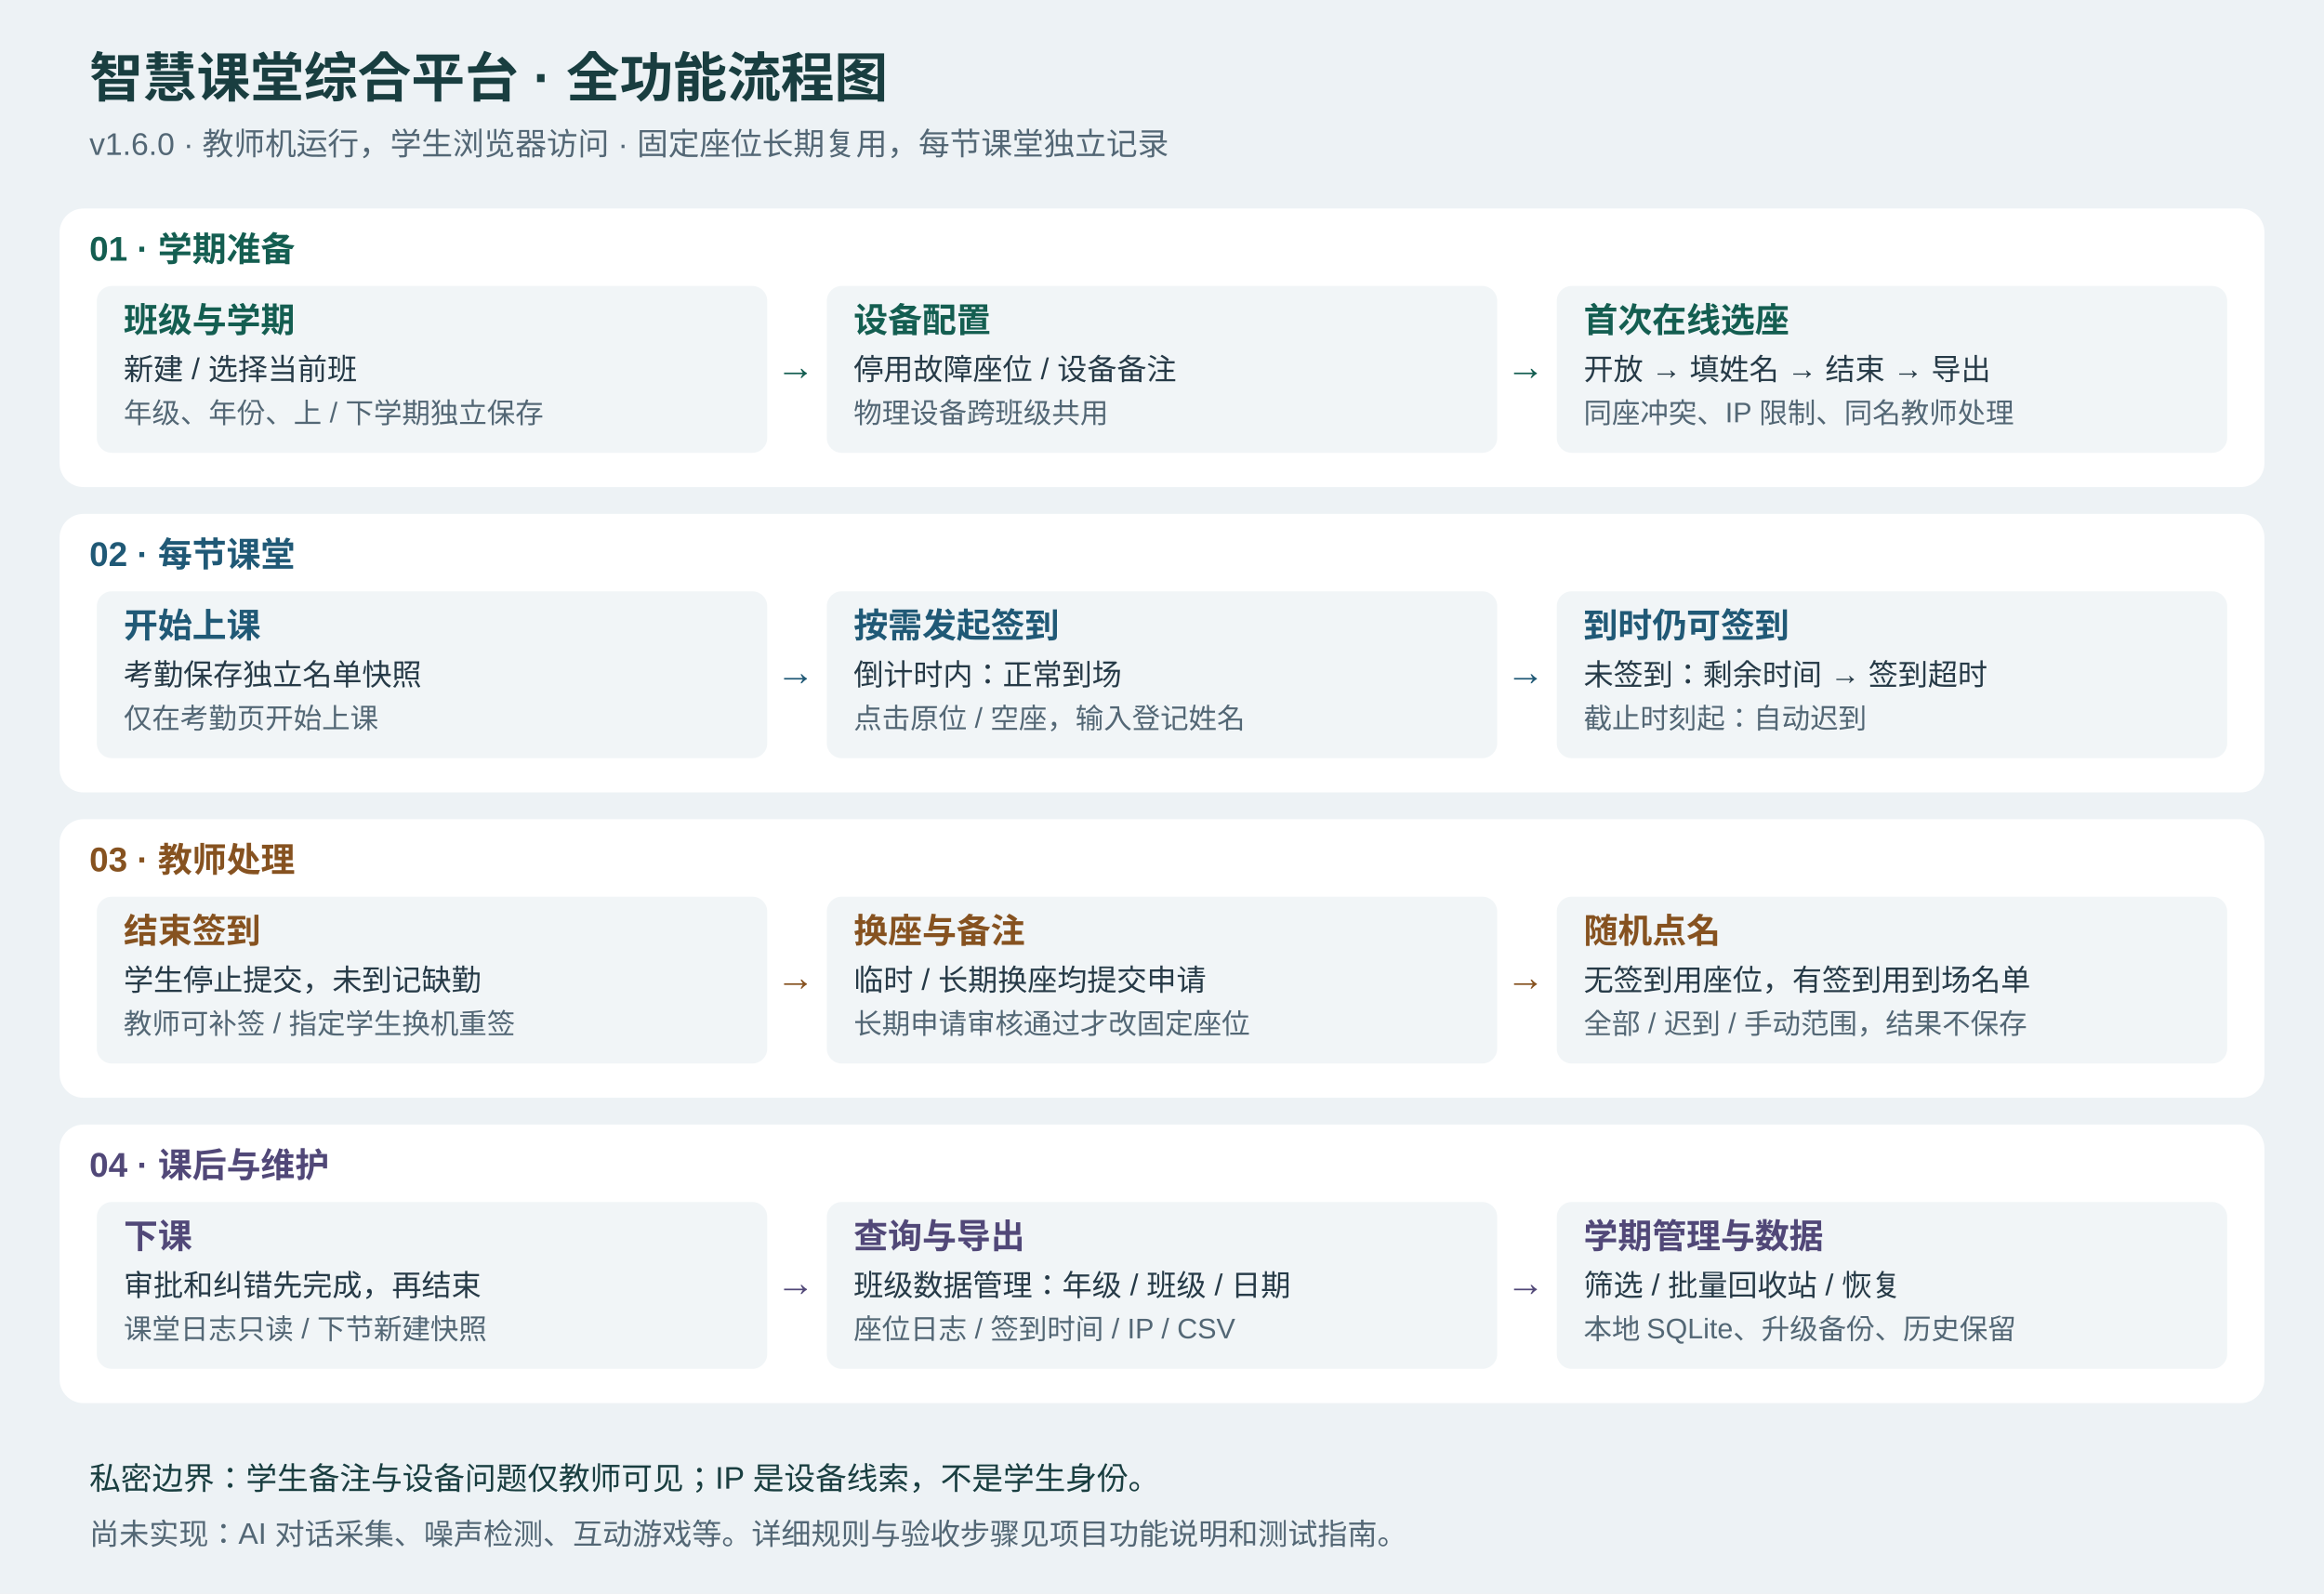
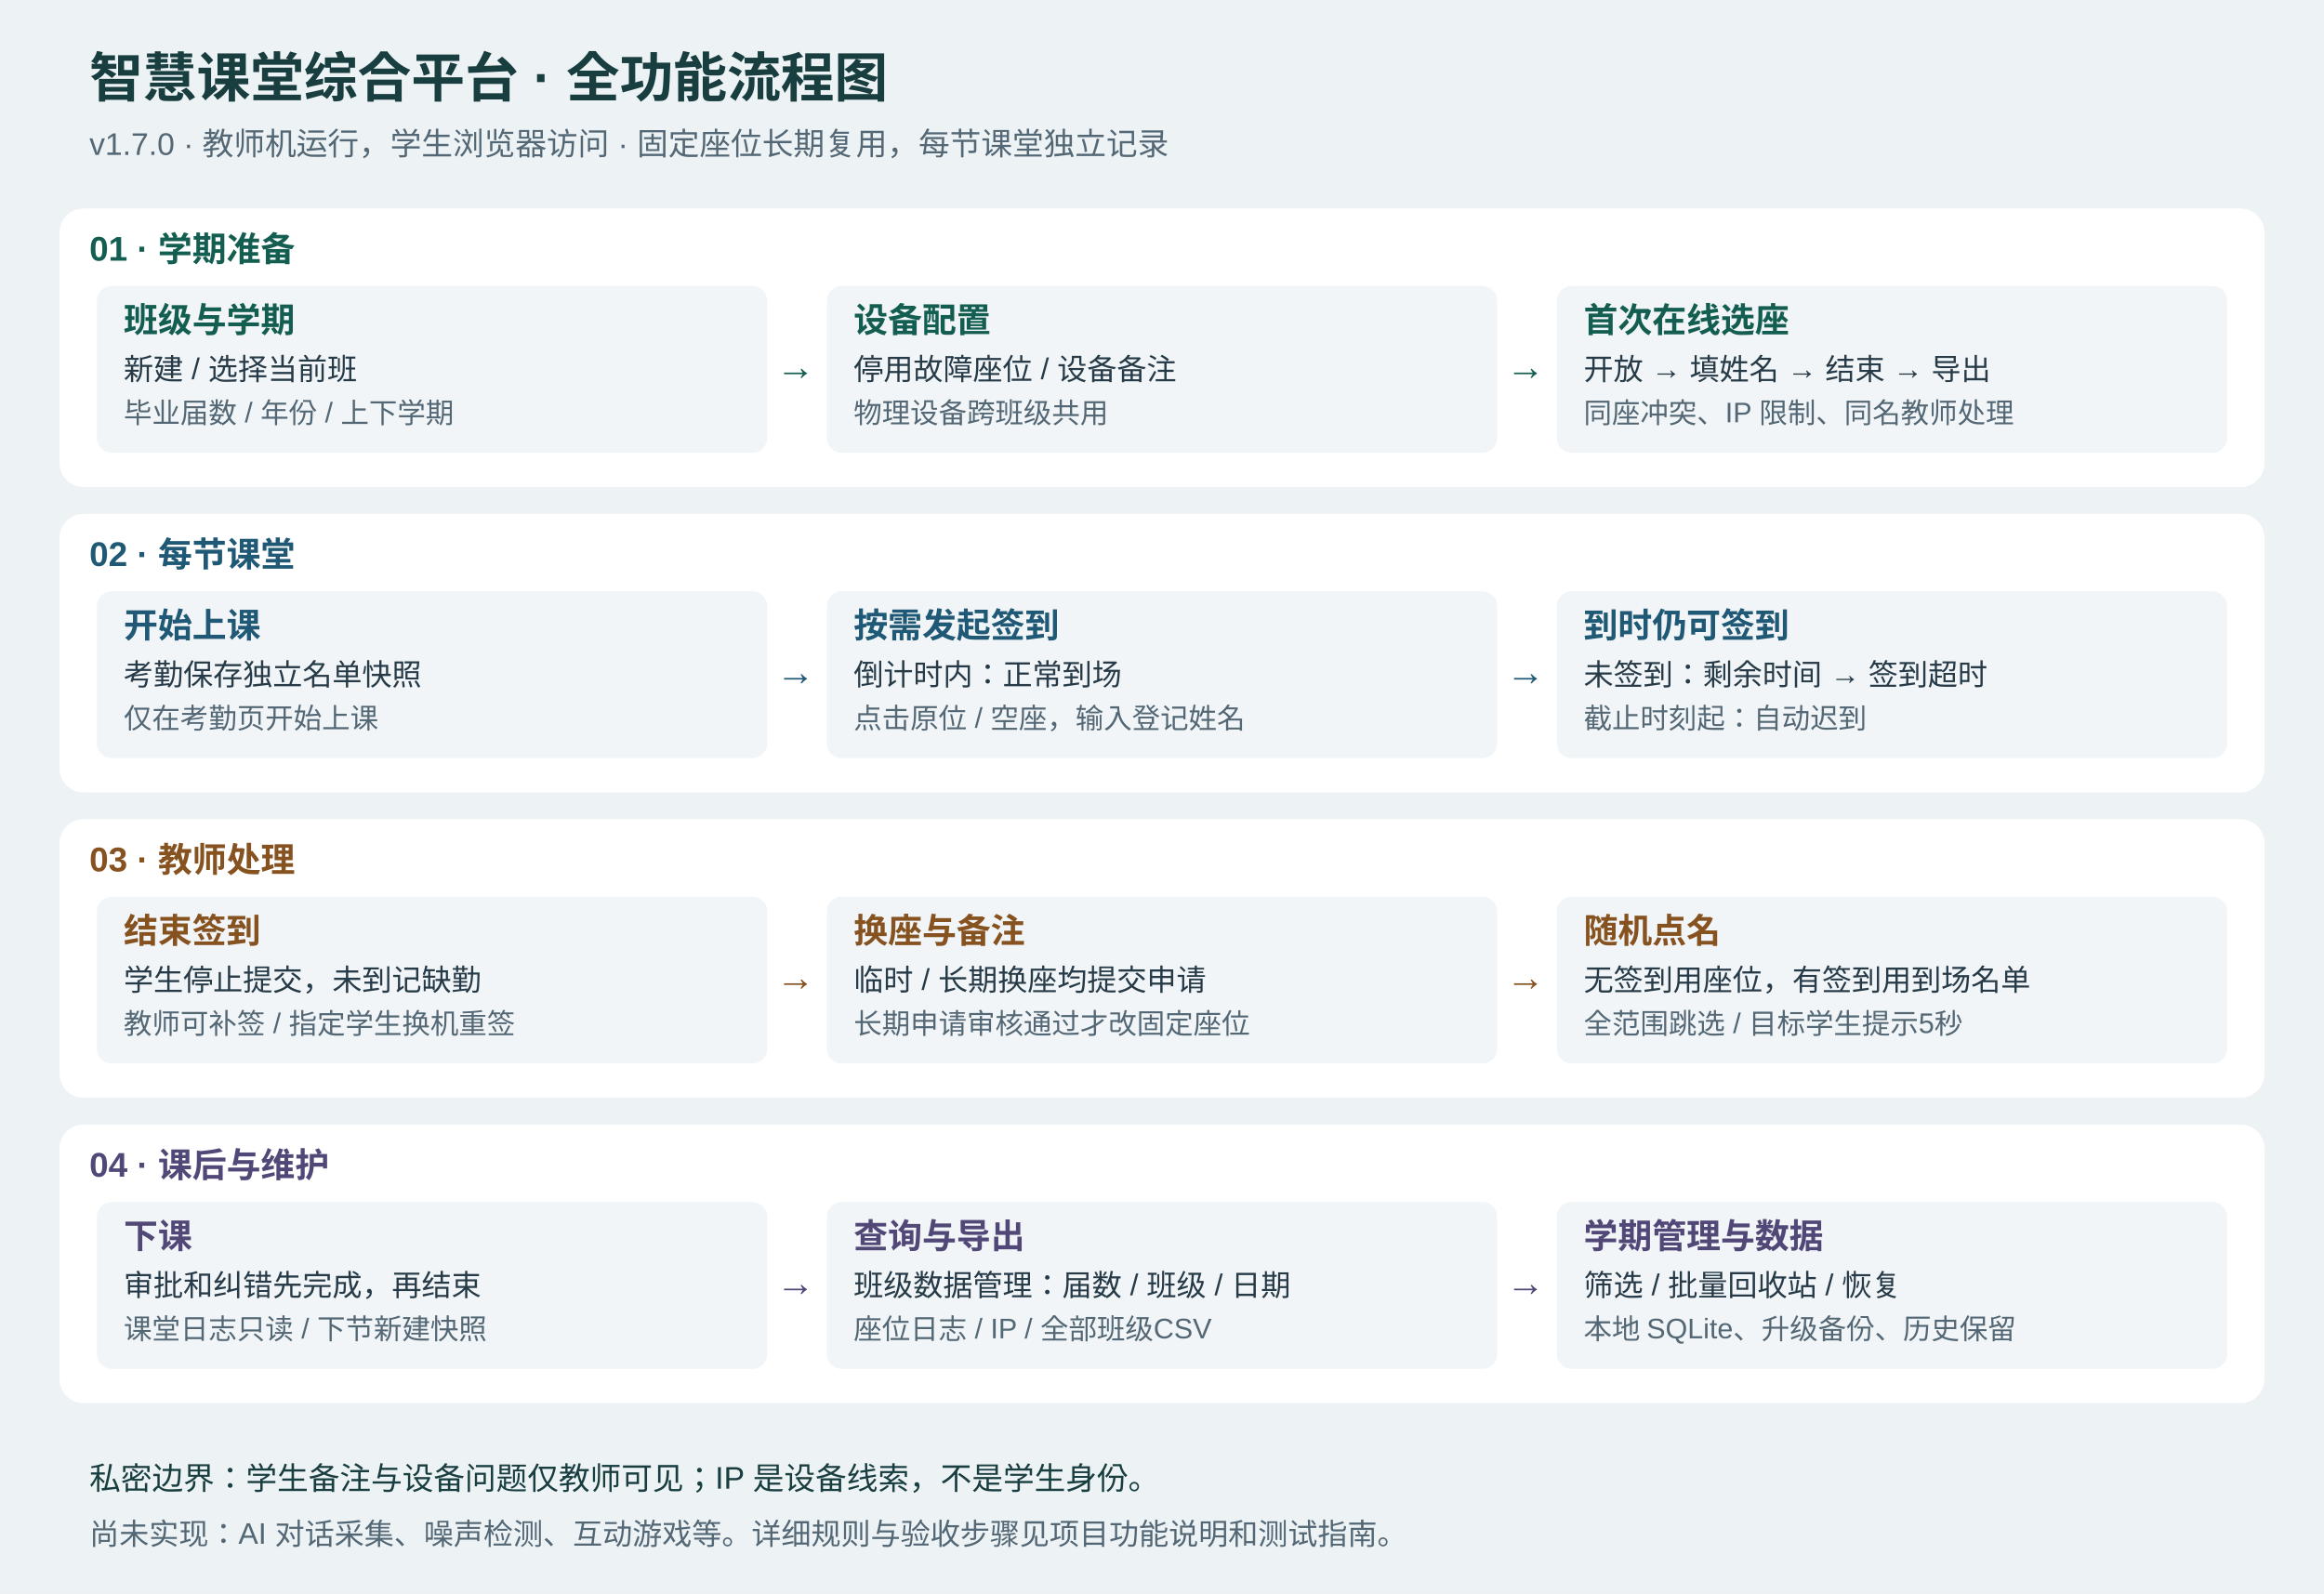
<svg xmlns="http://www.w3.org/2000/svg" width="1560" height="1070" viewBox="0 0 1560 1070">
  <rect width="1560" height="1070" fill="#edf2f5" />
  <g font-family="Microsoft YaHei,Arial,sans-serif">
    <text x="60" y="65" font-size="36" font-weight="bold" fill="#193e40">智慧课堂综合平台 · 全功能流程图</text>
-     <text x="60" y="104" font-size="21" fill="#536775">v1.6.0 · 教师机运行，学生浏览器访问 · 固定座位长期复用，每节课堂独立记录</text>
+     <text x="60" y="104" font-size="21" fill="#536775">v1.7.0 · 教师机运行，学生浏览器访问 · 固定座位长期复用，每节课堂独立记录</text>
    <rect x="40" y="140" width="1480" height="187" rx="16" fill="white" />
    <text x="60" y="175" font-size="23" font-weight="bold" fill="#145e51">01 · 学期准备</text>
    <rect x="65" y="192" width="450" height="112" rx="10" fill="#f1f5f7" />
    <text x="83" y="223" font-size="23" font-weight="bold" fill="#145e51">班级与学期</text>
    <text x="83" y="255" font-size="20" fill="#263a47">新建 / 选择当前班</text>
-     <text x="83" y="284" font-size="19" fill="#536775">年级、年份、上 / 下学期独立保存</text>
+     <text x="83" y="284" font-size="19" fill="#536775">毕业届数 / 年份 / 上下学期</text>
    <text x="521" y="255" font-size="26" fill="#145e51">→</text>
    <rect x="555" y="192" width="450" height="112" rx="10" fill="#f1f5f7" />
    <text x="573" y="223" font-size="23" font-weight="bold" fill="#145e51">设备配置</text>
    <text x="573" y="255" font-size="20" fill="#263a47">停用故障座位 / 设备备注</text>
    <text x="573" y="284" font-size="19" fill="#536775">物理设备跨班级共用</text>
    <text x="1011" y="255" font-size="26" fill="#145e51">→</text>
    <rect x="1045" y="192" width="450" height="112" rx="10" fill="#f1f5f7" />
    <text x="1063" y="223" font-size="23" font-weight="bold" fill="#145e51">首次在线选座</text>
    <text x="1063" y="255" font-size="20" fill="#263a47">开放 → 填姓名 → 结束 → 导出</text>
    <text x="1063" y="284" font-size="19" fill="#536775">同座冲突、IP 限制、同名教师处理</text>
    <rect x="40" y="345" width="1480" height="187" rx="16" fill="white" />
    <text x="60" y="380" font-size="23" font-weight="bold" fill="#205976">02 · 每节课堂</text>
    <rect x="65" y="397" width="450" height="112" rx="10" fill="#f1f5f7" />
    <text x="83" y="428" font-size="23" font-weight="bold" fill="#205976">开始上课</text>
    <text x="83" y="460" font-size="20" fill="#263a47">考勤保存独立名单快照</text>
    <text x="83" y="489" font-size="19" fill="#536775">仅在考勤页开始上课</text>
    <text x="521" y="460" font-size="26" fill="#205976">→</text>
    <rect x="555" y="397" width="450" height="112" rx="10" fill="#f1f5f7" />
    <text x="573" y="428" font-size="23" font-weight="bold" fill="#205976">按需发起签到</text>
    <text x="573" y="460" font-size="20" fill="#263a47">倒计时内：正常到场</text>
    <text x="573" y="489" font-size="19" fill="#536775">点击原位 / 空座，输入登记姓名</text>
    <text x="1011" y="460" font-size="26" fill="#205976">→</text>
    <rect x="1045" y="397" width="450" height="112" rx="10" fill="#f1f5f7" />
    <text x="1063" y="428" font-size="23" font-weight="bold" fill="#205976">到时仍可签到</text>
    <text x="1063" y="460" font-size="20" fill="#263a47">未签到：剩余时间 → 签到超时</text>
    <text x="1063" y="489" font-size="19" fill="#536775">截止时刻起：自动迟到</text>
    <rect x="40" y="550" width="1480" height="187" rx="16" fill="white" />
    <text x="60" y="585" font-size="23" font-weight="bold" fill="#865220">03 · 教师处理</text>
    <rect x="65" y="602" width="450" height="112" rx="10" fill="#f1f5f7" />
    <text x="83" y="633" font-size="23" font-weight="bold" fill="#865220">结束签到</text>
    <text x="83" y="665" font-size="20" fill="#263a47">学生停止提交，未到记缺勤</text>
    <text x="83" y="694" font-size="19" fill="#536775">教师可补签 / 指定学生换机重签</text>
    <text x="521" y="665" font-size="26" fill="#865220">→</text>
    <rect x="555" y="602" width="450" height="112" rx="10" fill="#f1f5f7" />
    <text x="573" y="633" font-size="23" font-weight="bold" fill="#865220">换座与备注</text>
    <text x="573" y="665" font-size="20" fill="#263a47">临时 / 长期换座均提交申请</text>
    <text x="573" y="694" font-size="19" fill="#536775">长期申请审核通过才改固定座位</text>
    <text x="1011" y="665" font-size="26" fill="#865220">→</text>
    <rect x="1045" y="602" width="450" height="112" rx="10" fill="#f1f5f7" />
    <text x="1063" y="633" font-size="23" font-weight="bold" fill="#865220">随机点名</text>
    <text x="1063" y="665" font-size="20" fill="#263a47">无签到用座位，有签到用到场名单</text>
-     <text x="1063" y="694" font-size="19" fill="#536775">全部 / 迟到 / 手动范围，结果不保存</text>
+     <text x="1063" y="694" font-size="19" fill="#536775">全范围跳选 / 目标学生提示5秒</text>
    <rect x="40" y="755" width="1480" height="187" rx="16" fill="white" />
    <text x="60" y="790" font-size="23" font-weight="bold" fill="#514878">04 · 课后与维护</text>
    <rect x="65" y="807" width="450" height="112" rx="10" fill="#f1f5f7" />
    <text x="83" y="838" font-size="23" font-weight="bold" fill="#514878">下课</text>
    <text x="83" y="870" font-size="20" fill="#263a47">审批和纠错先完成，再结束</text>
    <text x="83" y="899" font-size="19" fill="#536775">课堂日志只读 / 下节新建快照</text>
    <text x="521" y="870" font-size="26" fill="#514878">→</text>
    <rect x="555" y="807" width="450" height="112" rx="10" fill="#f1f5f7" />
    <text x="573" y="838" font-size="23" font-weight="bold" fill="#514878">查询与导出</text>
-     <text x="573" y="870" font-size="20" fill="#263a47">班级数据管理：年级 / 班级 / 日期</text>
-     <text x="573" y="899" font-size="19" fill="#536775">座位日志 / 签到时间 / IP / CSV</text>
+     <text x="573" y="870" font-size="20" fill="#263a47">班级数据管理：届数 / 班级 / 日期</text>
+     <text x="573" y="899" font-size="19" fill="#536775">座位日志 / IP / 全部班级CSV</text>
    <text x="1011" y="870" font-size="26" fill="#514878">→</text>
    <rect x="1045" y="807" width="450" height="112" rx="10" fill="#f1f5f7" />
    <text x="1063" y="838" font-size="23" font-weight="bold" fill="#514878">学期管理与数据</text>
    <text x="1063" y="870" font-size="20" fill="#263a47">筛选 / 批量回收站 / 恢复</text>
    <text x="1063" y="899" font-size="19" fill="#536775">本地 SQLite、升级备份、历史保留</text>
    <text x="60" y="1000" font-size="21" fill="#193e40">私密边界：学生备注与设备问题仅教师可见；IP 是设备线索，不是学生身份。</text>
    <text x="60" y="1037" font-size="20" fill="#536775">尚未实现：AI 对话采集、噪声检测、互动游戏等。详细规则与验收步骤见项目功能说明和测试指南。</text>
  </g>
</svg>
